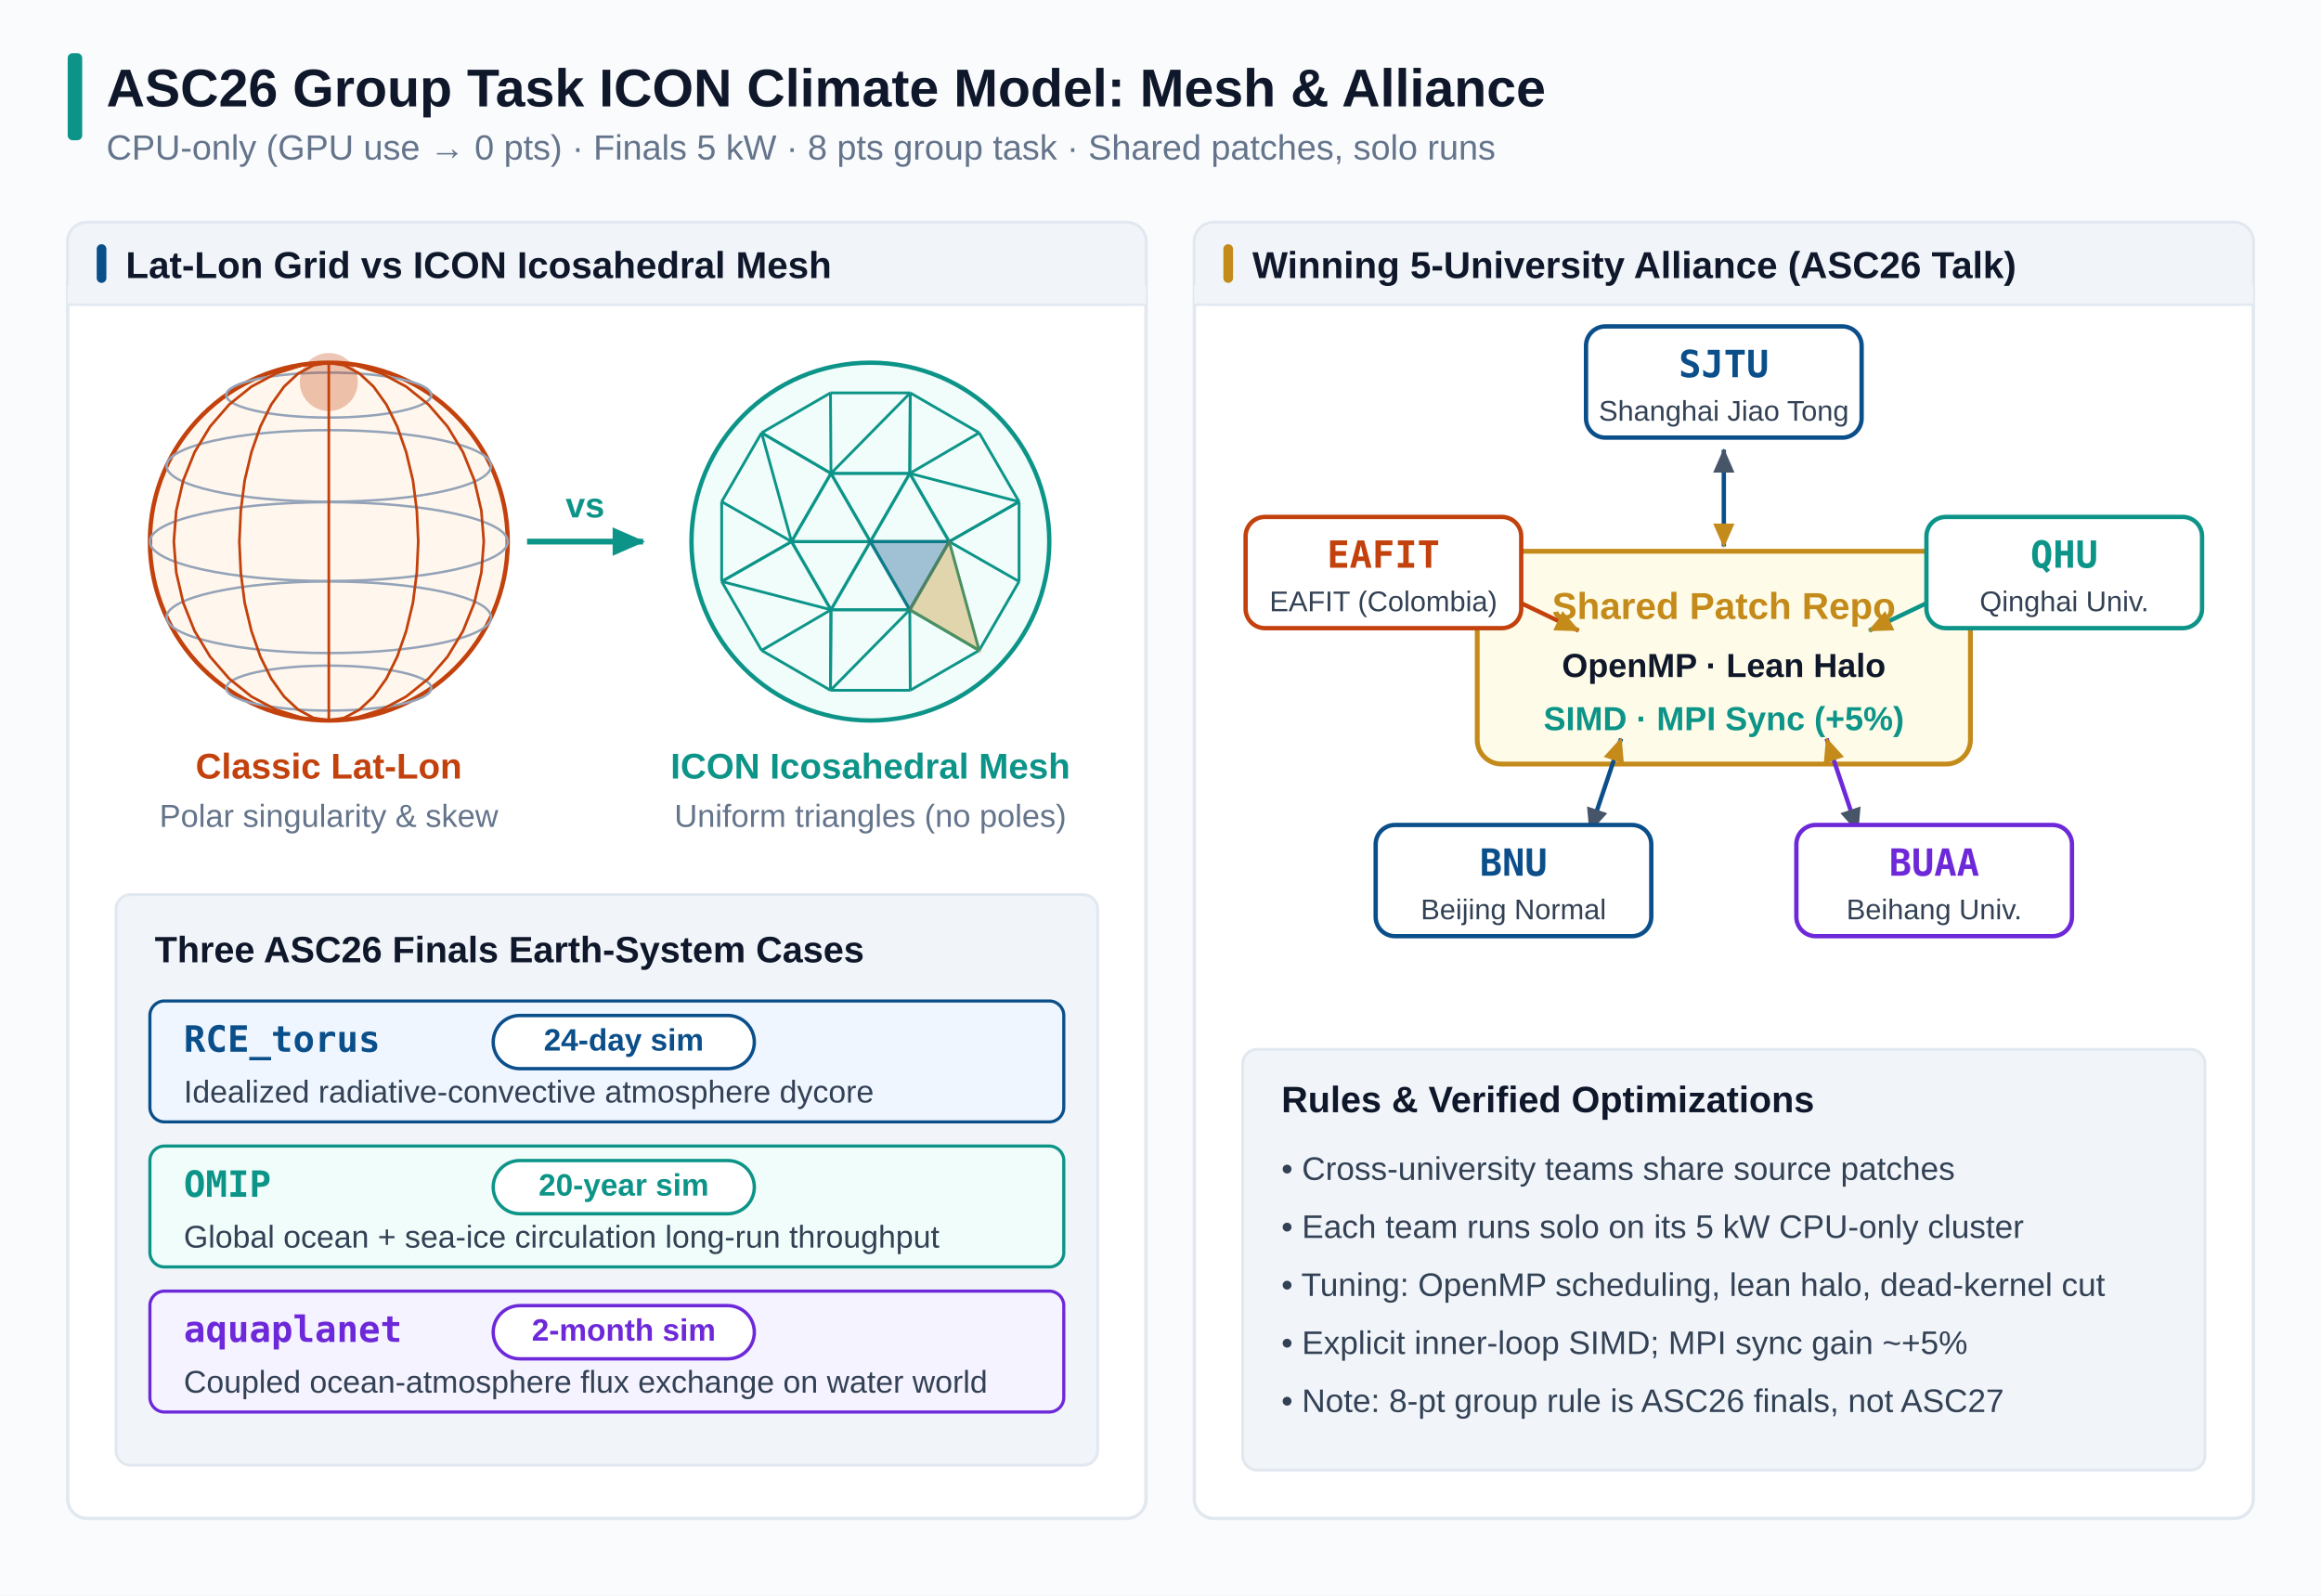
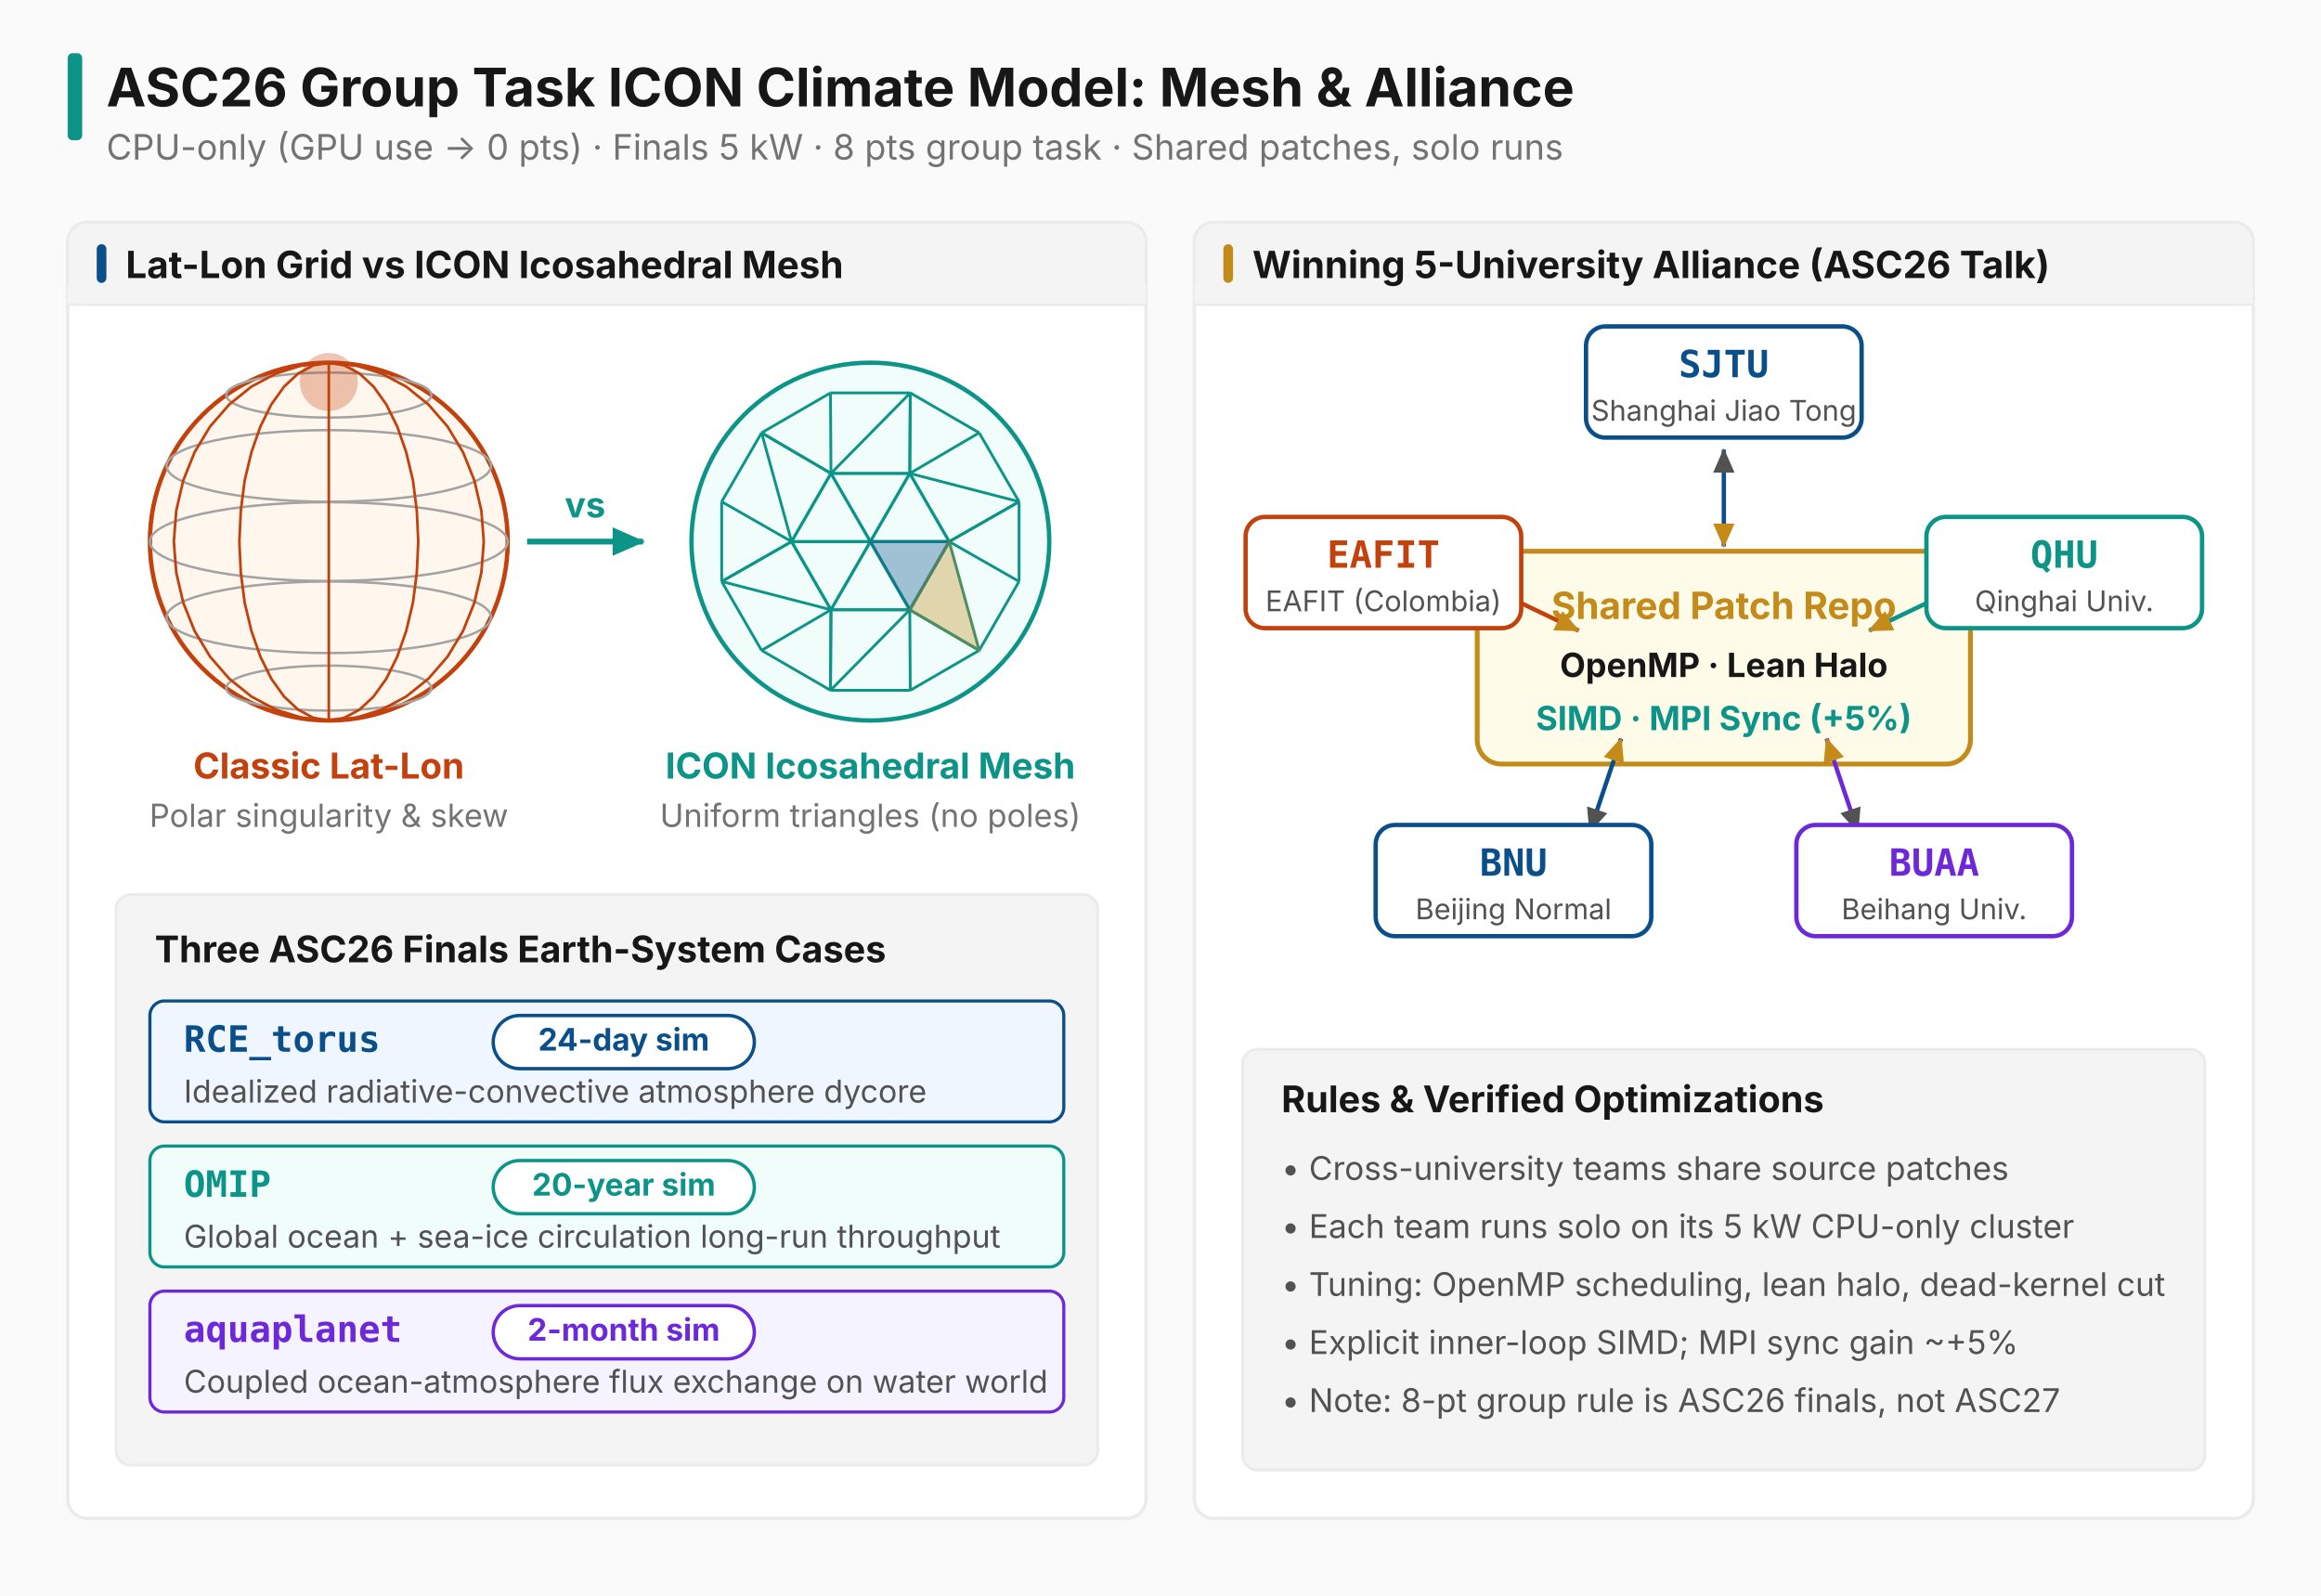
<svg xmlns="http://www.w3.org/2000/svg" width="960" height="660" viewBox="0 0 960 660">
  <defs>
    <marker id="arr" viewBox="0 0 10 10" refX="8.5" refY="5" markerWidth="7" markerHeight="7" orient="auto-start-reverse">
-       <path d="M 1 1.5 L 9 5 L 1 8.5 z" fill="#475569" />
+       <path d="M 1 1.5 L 9 5 L 1 8.5 z" fill="#525252" />
    </marker>
    <marker id="arr_blue" viewBox="0 0 10 10" refX="8.5" refY="5" markerWidth="7" markerHeight="7" orient="auto-start-reverse">
      <path d="M 1 1.5 L 9 5 L 1 8.5 z" fill="#0B4F8A" />
    </marker>
    <marker id="arr_teal" viewBox="0 0 10 10" refX="8.5" refY="5" markerWidth="7" markerHeight="7" orient="auto-start-reverse">
      <path d="M 1 1.5 L 9 5 L 1 8.5 z" fill="#0D9488" />
    </marker>
    <marker id="arr_coral" viewBox="0 0 10 10" refX="8.5" refY="5" markerWidth="7" markerHeight="7" orient="auto-start-reverse">
      <path d="M 1 1.5 L 9 5 L 1 8.5 z" fill="#C2410C" />
    </marker>
    <marker id="arr_gold" viewBox="0 0 10 10" refX="8.5" refY="5" markerWidth="7" markerHeight="7" orient="auto-start-reverse">
      <path d="M 1 1.5 L 9 5 L 1 8.5 z" fill="#C48A1A" />
    </marker>
    <marker id="arr_violet" viewBox="0 0 10 10" refX="8.5" refY="5" markerWidth="7" markerHeight="7" orient="auto-start-reverse">
      <path d="M 1 1.5 L 9 5 L 1 8.5 z" fill="#6D28D9" />
    </marker>
    <marker id="arr_muted" viewBox="0 0 10 10" refX="8.5" refY="5" markerWidth="7" markerHeight="7" orient="auto-start-reverse">
-       <path d="M 1 1.5 L 9 5 L 1 8.5 z" fill="#64748B" />
+       <path d="M 1 1.5 L 9 5 L 1 8.5 z" fill="#737373" />
    </marker>
  </defs>
-   <rect width="960" height="660" fill="#FAFBFD" />
+   <rect width="960" height="660" fill="#FAFAFA" />
  <rect x="28.0" y="22.0" width="6.0" height="36.0" rx="2.0" fill="#0D9488" stroke="none" stroke-width="1.5" />
-   <text x="44.0" y="44.0" font-family="Helvetica Neue, Arial, sans-serif" font-size="22" font-weight="bold" fill="#0F172A" text-anchor="start">ASC26 Group Task ICON Climate Model: Mesh &amp; Alliance</text>
-   <text x="44.0" y="66.0" font-family="Helvetica Neue, Arial, sans-serif" font-size="14.5" font-weight="normal" fill="#64748B" text-anchor="start">CPU-only (GPU use → 0 pts) · Finals 5 kW · 8 pts group task · Shared patches, solo runs</text>
-   <rect x="28.0" y="92.0" width="446.0" height="536.0" rx="8.0" fill="#FFFFFF" stroke="#E2E8F0" stroke-width="1.4" />
-   <rect x="28.0" y="92.0" width="446.0" height="34.0" rx="8.0" fill="#F1F5F9" stroke="#E2E8F0" stroke-width="1.0" />
-   <rect x="28.0" y="118.0" width="446.0" height="8.0" rx="0.0" fill="#F1F5F9" stroke="none" stroke-width="1.5" />
-   <line x1="28.0" y1="126.0" x2="474.0" y2="126.0" stroke="#E2E8F0" stroke-width="1.0" />
+   <text x="44.0" y="44.0" font-family="Inter, Helvetica Neue, Arial, sans-serif" font-size="22" font-weight="bold" fill="#171717" text-anchor="start">ASC26 Group Task ICON Climate Model: Mesh &amp; Alliance</text>
+   <text x="44.0" y="66.0" font-family="Inter, Helvetica Neue, Arial, sans-serif" font-size="14.5" font-weight="normal" fill="#737373" text-anchor="start">CPU-only (GPU use → 0 pts) · Finals 5 kW · 8 pts group task · Shared patches, solo runs</text>
+   <rect x="28.0" y="92.0" width="446.0" height="536.0" rx="8.0" fill="#FFFFFF" stroke="#EBEBEB" stroke-width="1.4" />
+   <rect x="28.0" y="92.0" width="446.0" height="34.0" rx="8.0" fill="#F4F4F5" stroke="#EBEBEB" stroke-width="1.0" />
+   <rect x="28.0" y="118.0" width="446.0" height="8.0" rx="0.0" fill="#F4F4F5" stroke="none" stroke-width="1.5" />
+   <line x1="28.0" y1="126.0" x2="474.0" y2="126.0" stroke="#EBEBEB" stroke-width="1.0" />
  <rect x="40.0" y="101.0" width="4.0" height="16.0" rx="2.0" fill="#0B4F8A" stroke="none" stroke-width="1.5" />
-   <text x="52.0" y="115.0" font-family="Helvetica Neue, Arial, sans-serif" font-size="15.5" font-weight="bold" fill="#0F172A" text-anchor="start">Lat-Lon Grid vs ICON Icosahedral Mesh</text>
+   <text x="52.0" y="115.0" font-family="Inter, Helvetica Neue, Arial, sans-serif" font-size="15.5" font-weight="bold" fill="#171717" text-anchor="start">Lat-Lon Grid vs ICON Icosahedral Mesh</text>
  <circle cx="136.0" cy="224.0" r="74.0" fill="#FFF7ED" stroke="#C2410C" stroke-width="1.8" />
-   <ellipse cx="136.0" cy="284.6" rx="42.4" ry="9.3" fill="none" stroke="#94A3B8" stroke-width="1.0" />
-   <ellipse cx="136.0" cy="255.3" rx="67.1" ry="14.8" fill="none" stroke="#94A3B8" stroke-width="1.0" />
-   <ellipse cx="136.0" cy="224.0" rx="74.0" ry="16.3" fill="none" stroke="#94A3B8" stroke-width="1.0" />
-   <ellipse cx="136.0" cy="192.7" rx="67.1" ry="14.8" fill="none" stroke="#94A3B8" stroke-width="1.0" />
-   <ellipse cx="136.0" cy="163.4" rx="42.4" ry="9.3" fill="none" stroke="#94A3B8" stroke-width="1.0" />
+   <ellipse cx="136.0" cy="284.6" rx="42.4" ry="9.3" fill="none" stroke="#A3A3A3" stroke-width="1.0" />
+   <ellipse cx="136.0" cy="255.3" rx="67.1" ry="14.8" fill="none" stroke="#A3A3A3" stroke-width="1.0" />
+   <ellipse cx="136.0" cy="224.0" rx="74.0" ry="16.3" fill="none" stroke="#A3A3A3" stroke-width="1.0" />
+   <ellipse cx="136.0" cy="192.7" rx="67.1" ry="14.8" fill="none" stroke="#A3A3A3" stroke-width="1.0" />
+   <ellipse cx="136.0" cy="163.4" rx="42.4" ry="9.3" fill="none" stroke="#A3A3A3" stroke-width="1.0" />
  <polyline points="136.0,298.0 124.9,296.9 114.1,293.5 104.0,288.1 94.8,280.7 86.9,271.6 80.5,261.0 75.8,249.3 72.9,236.8 71.9,224.0 72.9,211.2 75.8,198.7 80.5,187.0 86.9,176.4 94.8,167.3 104.0,159.9 114.1,154.5 124.9,151.1 136.0,150.0" fill="none" stroke="#C2410C" stroke-width="1.1" stroke-linejoin="round" stroke-linecap="round" />
  <polyline points="136.0,298.0 129.6,296.9 123.3,293.5 117.5,288.1 112.2,280.7 107.7,271.6 104.0,261.0 101.2,249.3 99.6,236.8 99.0,224.0 99.6,211.2 101.2,198.7 104.0,187.0 107.7,176.4 112.2,167.3 117.5,159.9 123.3,154.5 129.6,151.1 136.0,150.0" fill="none" stroke="#C2410C" stroke-width="1.1" stroke-linejoin="round" stroke-linecap="round" />
  <polyline points="136.0,298.0 136.0,296.9 136.0,293.5 136.0,288.1 136.0,280.7 136.0,271.6 136.0,261.0 136.0,249.3 136.0,236.8 136.0,224.0 136.0,211.2 136.0,198.7 136.0,187.0 136.0,176.4 136.0,167.3 136.0,159.9 136.0,154.5 136.0,151.1 136.0,150.0" fill="none" stroke="#C2410C" stroke-width="1.1" stroke-linejoin="round" stroke-linecap="round" />
  <polyline points="136.0,298.0 142.4,296.9 148.7,293.5 154.5,288.1 159.8,280.7 164.3,271.6 168.0,261.0 170.8,249.3 172.4,236.8 173.0,224.0 172.4,211.2 170.8,198.7 168.0,187.0 164.3,176.4 159.8,167.3 154.5,159.9 148.7,154.5 142.4,151.1 136.0,150.0" fill="none" stroke="#C2410C" stroke-width="1.1" stroke-linejoin="round" stroke-linecap="round" />
  <polyline points="136.0,298.0 147.1,296.9 157.9,293.5 168.0,288.1 177.2,280.7 185.1,271.6 191.5,261.0 196.2,249.3 199.1,236.8 200.1,224.0 199.1,211.2 196.2,198.7 191.5,187.0 185.1,176.4 177.2,167.3 168.0,159.9 157.9,154.5 147.1,151.1 136.0,150.0" fill="none" stroke="#C2410C" stroke-width="1.1" stroke-linejoin="round" stroke-linecap="round" />
  <circle cx="136.0" cy="158.0" r="12.0" fill="#C2410C" stroke="none" stroke-width="1.5" opacity="0.3" />
-   <text x="136.0" y="322.0" font-family="Helvetica Neue, Arial, sans-serif" font-size="14.8" font-weight="bold" fill="#C2410C" text-anchor="middle">Classic Lat-Lon</text>
-   <text x="136.0" y="342.0" font-family="Helvetica Neue, Arial, sans-serif" font-size="13.2" font-weight="normal" fill="#64748B" text-anchor="middle">Polar singularity &amp; skew</text>
+   <text x="136.0" y="322.0" font-family="Inter, Helvetica Neue, Arial, sans-serif" font-size="14.8" font-weight="bold" fill="#C2410C" text-anchor="middle">Classic Lat-Lon</text>
+   <text x="136.0" y="342.0" font-family="Inter, Helvetica Neue, Arial, sans-serif" font-size="13.2" font-weight="normal" fill="#737373" text-anchor="middle">Polar singularity &amp; skew</text>
  <line x1="218.0" y1="224.0" x2="266.0" y2="224.0" stroke="#0D9488" stroke-width="2.4" marker-end="url(#arr_teal)" />
-   <text x="242.0" y="214.0" font-family="Helvetica Neue, Arial, sans-serif" font-size="14.5" font-weight="bold" fill="#0D9488" text-anchor="middle">vs</text>
+   <text x="242.0" y="214.0" font-family="Inter, Helvetica Neue, Arial, sans-serif" font-size="14.5" font-weight="bold" fill="#0D9488" text-anchor="middle">vs</text>
  <circle cx="360.0" cy="224.0" r="74.0" fill="#F0FDFA" stroke="#0D9488" stroke-width="1.8" />
  <line x1="360.0" y1="224.0" x2="392.6" y2="224.0" stroke="#0D9488" stroke-width="1.3" />
  <line x1="392.6" y1="224.0" x2="376.3" y2="252.2" stroke="#0D9488" stroke-width="1.3" />
  <line x1="360.0" y1="224.0" x2="376.3" y2="252.2" stroke="#0D9488" stroke-width="1.3" />
  <line x1="376.3" y1="252.2" x2="343.7" y2="252.2" stroke="#0D9488" stroke-width="1.3" />
  <line x1="360.0" y1="224.0" x2="343.7" y2="252.2" stroke="#0D9488" stroke-width="1.3" />
  <line x1="343.7" y1="252.2" x2="327.4" y2="224.0" stroke="#0D9488" stroke-width="1.3" />
  <line x1="360.0" y1="224.0" x2="327.4" y2="224.0" stroke="#0D9488" stroke-width="1.3" />
  <line x1="327.4" y1="224.0" x2="343.7" y2="195.8" stroke="#0D9488" stroke-width="1.3" />
  <line x1="360.0" y1="224.0" x2="343.7" y2="195.8" stroke="#0D9488" stroke-width="1.3" />
  <line x1="343.7" y1="195.8" x2="376.3" y2="195.8" stroke="#0D9488" stroke-width="1.3" />
  <line x1="360.0" y1="224.0" x2="376.3" y2="195.8" stroke="#0D9488" stroke-width="1.3" />
  <line x1="376.3" y1="195.8" x2="392.6" y2="224.0" stroke="#0D9488" stroke-width="1.3" />
  <line x1="392.6" y1="224.0" x2="421.5" y2="207.5" stroke="#0D9488" stroke-width="1.15" />
  <line x1="392.6" y1="224.0" x2="421.5" y2="240.5" stroke="#0D9488" stroke-width="1.15" />
  <line x1="392.6" y1="224.0" x2="405.0" y2="269.0" stroke="#0D9488" stroke-width="1.15" />
  <line x1="376.3" y1="252.2" x2="405.0" y2="269.0" stroke="#0D9488" stroke-width="1.15" />
  <line x1="376.3" y1="252.2" x2="405.0" y2="269.0" stroke="#0D9488" stroke-width="1.15" />
  <line x1="376.3" y1="252.2" x2="376.5" y2="285.5" stroke="#0D9488" stroke-width="1.15" />
  <line x1="376.3" y1="252.2" x2="343.5" y2="285.5" stroke="#0D9488" stroke-width="1.15" />
  <line x1="343.7" y1="252.2" x2="343.5" y2="285.5" stroke="#0D9488" stroke-width="1.15" />
  <line x1="343.7" y1="252.2" x2="343.5" y2="285.5" stroke="#0D9488" stroke-width="1.15" />
  <line x1="343.7" y1="252.2" x2="315.0" y2="269.0" stroke="#0D9488" stroke-width="1.15" />
  <line x1="343.7" y1="252.2" x2="298.5" y2="240.5" stroke="#0D9488" stroke-width="1.15" />
  <line x1="327.4" y1="224.0" x2="298.5" y2="240.5" stroke="#0D9488" stroke-width="1.15" />
  <line x1="327.4" y1="224.0" x2="298.5" y2="240.5" stroke="#0D9488" stroke-width="1.15" />
  <line x1="327.4" y1="224.0" x2="298.5" y2="207.5" stroke="#0D9488" stroke-width="1.15" />
  <line x1="327.4" y1="224.0" x2="315.0" y2="179.0" stroke="#0D9488" stroke-width="1.15" />
  <line x1="343.7" y1="195.8" x2="315.0" y2="179.0" stroke="#0D9488" stroke-width="1.15" />
  <line x1="343.7" y1="195.8" x2="315.0" y2="179.0" stroke="#0D9488" stroke-width="1.15" />
  <line x1="343.7" y1="195.8" x2="343.5" y2="162.5" stroke="#0D9488" stroke-width="1.15" />
  <line x1="343.7" y1="195.8" x2="376.5" y2="162.5" stroke="#0D9488" stroke-width="1.15" />
  <line x1="376.3" y1="195.8" x2="376.5" y2="162.5" stroke="#0D9488" stroke-width="1.15" />
  <line x1="376.3" y1="195.8" x2="376.5" y2="162.5" stroke="#0D9488" stroke-width="1.15" />
  <line x1="376.3" y1="195.8" x2="405.0" y2="179.0" stroke="#0D9488" stroke-width="1.15" />
  <line x1="376.3" y1="195.8" x2="421.5" y2="207.5" stroke="#0D9488" stroke-width="1.15" />
  <line x1="392.6" y1="224.0" x2="421.5" y2="207.5" stroke="#0D9488" stroke-width="1.15" />
  <line x1="421.5" y1="240.5" x2="405.0" y2="269.0" stroke="#0D9488" stroke-width="1.15" />
  <line x1="405.0" y1="269.0" x2="376.5" y2="285.5" stroke="#0D9488" stroke-width="1.15" />
  <line x1="376.5" y1="285.5" x2="343.5" y2="285.5" stroke="#0D9488" stroke-width="1.15" />
  <line x1="343.5" y1="285.5" x2="315.0" y2="269.0" stroke="#0D9488" stroke-width="1.15" />
  <line x1="315.0" y1="269.0" x2="298.5" y2="240.5" stroke="#0D9488" stroke-width="1.15" />
  <line x1="298.5" y1="240.5" x2="298.5" y2="207.5" stroke="#0D9488" stroke-width="1.15" />
  <line x1="298.5" y1="207.5" x2="315.0" y2="179.0" stroke="#0D9488" stroke-width="1.15" />
  <line x1="315.0" y1="179.0" x2="343.5" y2="162.5" stroke="#0D9488" stroke-width="1.15" />
  <line x1="343.5" y1="162.5" x2="376.5" y2="162.5" stroke="#0D9488" stroke-width="1.15" />
  <line x1="376.5" y1="162.5" x2="405.0" y2="179.0" stroke="#0D9488" stroke-width="1.15" />
  <line x1="405.0" y1="179.0" x2="421.5" y2="207.5" stroke="#0D9488" stroke-width="1.15" />
  <line x1="421.5" y1="207.5" x2="421.5" y2="240.5" stroke="#0D9488" stroke-width="1.15" />
  <polygon points="360.0,224.0 392.6,224.0 376.3,252.2" fill="#0B4F8A" stroke="#0B4F8A" stroke-width="1.4" opacity="0.35" />
  <polygon points="392.6,224.0 376.3,252.2 405.0,269.0" fill="#C48A1A" stroke="#C48A1A" stroke-width="1.2" opacity="0.35" />
-   <text x="360.0" y="322.0" font-family="Helvetica Neue, Arial, sans-serif" font-size="14.8" font-weight="bold" fill="#0D9488" text-anchor="middle">ICON Icosahedral Mesh</text>
-   <text x="360.0" y="342.0" font-family="Helvetica Neue, Arial, sans-serif" font-size="13.2" font-weight="normal" fill="#64748B" text-anchor="middle">Uniform triangles (no poles)</text>
-   <rect x="48.0" y="370.0" width="406.0" height="236.0" rx="6.0" fill="#F1F5F9" stroke="#E2E8F0" stroke-width="1.2" />
-   <text x="64.0" y="398.0" font-family="Helvetica Neue, Arial, sans-serif" font-size="15.2" font-weight="bold" fill="#0F172A" text-anchor="start">Three ASC26 Finals Earth-System Cases</text>
+   <text x="360.0" y="322.0" font-family="Inter, Helvetica Neue, Arial, sans-serif" font-size="14.8" font-weight="bold" fill="#0D9488" text-anchor="middle">ICON Icosahedral Mesh</text>
+   <text x="360.0" y="342.0" font-family="Inter, Helvetica Neue, Arial, sans-serif" font-size="13.2" font-weight="normal" fill="#737373" text-anchor="middle">Uniform triangles (no poles)</text>
+   <rect x="48.0" y="370.0" width="406.0" height="236.0" rx="6.0" fill="#F4F4F5" stroke="#EBEBEB" stroke-width="1.2" />
+   <text x="64.0" y="398.0" font-family="Inter, Helvetica Neue, Arial, sans-serif" font-size="15.2" font-weight="bold" fill="#171717" text-anchor="start">Three ASC26 Finals Earth-System Cases</text>
  <rect x="62.0" y="414.0" width="378.0" height="50.0" rx="6.0" fill="#EFF6FF" stroke="#0B4F8A" stroke-width="1.3" />
-   <text x="76.0" y="435.0" font-family="Menlo, DejaVu Sans Mono, monospace" font-size="15" font-weight="bold" fill="#0B4F8A" text-anchor="start">RCE_torus</text>
+   <text x="76.0" y="435.0" font-family="SF Mono, Menlo, DejaVu Sans Mono, monospace" font-size="15" font-weight="bold" fill="#0B4F8A" text-anchor="start">RCE_torus</text>
  <rect x="204.0" y="420.0" width="108.0" height="22.0" rx="11.0" fill="#FFFFFF" stroke="#0B4F8A" stroke-width="1.4" />
-   <text x="258.0" y="434.5" font-family="Helvetica Neue, Arial, sans-serif" font-size="12.8" font-weight="bold" fill="#0B4F8A" text-anchor="middle">24-day sim</text>
-   <text x="76.0" y="456.0" font-family="Helvetica Neue, Arial, sans-serif" font-size="13.0" font-weight="normal" fill="#334155" text-anchor="start">Idealized radiative-convective atmosphere dycore</text>
+   <text x="258.0" y="434.5" font-family="Inter, Helvetica Neue, Arial, sans-serif" font-size="12.8" font-weight="bold" fill="#0B4F8A" text-anchor="middle">24-day sim</text>
+   <text x="76.0" y="456.0" font-family="Inter, Helvetica Neue, Arial, sans-serif" font-size="13.0" font-weight="normal" fill="#525252" text-anchor="start">Idealized radiative-convective atmosphere dycore</text>
  <rect x="62.0" y="474.0" width="378.0" height="50.0" rx="6.0" fill="#F0FDFA" stroke="#0D9488" stroke-width="1.3" />
-   <text x="76.0" y="495.0" font-family="Menlo, DejaVu Sans Mono, monospace" font-size="15" font-weight="bold" fill="#0D9488" text-anchor="start">OMIP</text>
+   <text x="76.0" y="495.0" font-family="SF Mono, Menlo, DejaVu Sans Mono, monospace" font-size="15" font-weight="bold" fill="#0D9488" text-anchor="start">OMIP</text>
  <rect x="204.0" y="480.0" width="108.0" height="22.0" rx="11.0" fill="#FFFFFF" stroke="#0D9488" stroke-width="1.4" />
-   <text x="258.0" y="494.5" font-family="Helvetica Neue, Arial, sans-serif" font-size="12.8" font-weight="bold" fill="#0D9488" text-anchor="middle">20-year sim</text>
-   <text x="76.0" y="516.0" font-family="Helvetica Neue, Arial, sans-serif" font-size="13.0" font-weight="normal" fill="#334155" text-anchor="start">Global ocean + sea-ice circulation long-run throughput</text>
+   <text x="258.0" y="494.5" font-family="Inter, Helvetica Neue, Arial, sans-serif" font-size="12.8" font-weight="bold" fill="#0D9488" text-anchor="middle">20-year sim</text>
+   <text x="76.0" y="516.0" font-family="Inter, Helvetica Neue, Arial, sans-serif" font-size="13.0" font-weight="normal" fill="#525252" text-anchor="start">Global ocean + sea-ice circulation long-run throughput</text>
  <rect x="62.0" y="534.0" width="378.0" height="50.0" rx="6.0" fill="#F5F3FF" stroke="#6D28D9" stroke-width="1.3" />
-   <text x="76.0" y="555.0" font-family="Menlo, DejaVu Sans Mono, monospace" font-size="15" font-weight="bold" fill="#6D28D9" text-anchor="start">aquaplanet</text>
+   <text x="76.0" y="555.0" font-family="SF Mono, Menlo, DejaVu Sans Mono, monospace" font-size="15" font-weight="bold" fill="#6D28D9" text-anchor="start">aquaplanet</text>
  <rect x="204.0" y="540.0" width="108.0" height="22.0" rx="11.0" fill="#FFFFFF" stroke="#6D28D9" stroke-width="1.4" />
-   <text x="258.0" y="554.5" font-family="Helvetica Neue, Arial, sans-serif" font-size="12.8" font-weight="bold" fill="#6D28D9" text-anchor="middle">2-month sim</text>
-   <text x="76.0" y="576.0" font-family="Helvetica Neue, Arial, sans-serif" font-size="13.0" font-weight="normal" fill="#334155" text-anchor="start">Coupled ocean-atmosphere flux exchange on water world</text>
-   <rect x="494.0" y="92.0" width="438.0" height="536.0" rx="8.0" fill="#FFFFFF" stroke="#E2E8F0" stroke-width="1.4" />
-   <rect x="494.0" y="92.0" width="438.0" height="34.0" rx="8.0" fill="#F1F5F9" stroke="#E2E8F0" stroke-width="1.0" />
-   <rect x="494.0" y="118.0" width="438.0" height="8.0" rx="0.0" fill="#F1F5F9" stroke="none" stroke-width="1.5" />
-   <line x1="494.0" y1="126.0" x2="932.0" y2="126.0" stroke="#E2E8F0" stroke-width="1.0" />
+   <text x="258.0" y="554.5" font-family="Inter, Helvetica Neue, Arial, sans-serif" font-size="12.8" font-weight="bold" fill="#6D28D9" text-anchor="middle">2-month sim</text>
+   <text x="76.0" y="576.0" font-family="Inter, Helvetica Neue, Arial, sans-serif" font-size="13.0" font-weight="normal" fill="#525252" text-anchor="start">Coupled ocean-atmosphere flux exchange on water world</text>
+   <rect x="494.0" y="92.0" width="438.0" height="536.0" rx="8.0" fill="#FFFFFF" stroke="#EBEBEB" stroke-width="1.4" />
+   <rect x="494.0" y="92.0" width="438.0" height="34.0" rx="8.0" fill="#F4F4F5" stroke="#EBEBEB" stroke-width="1.0" />
+   <rect x="494.0" y="118.0" width="438.0" height="8.0" rx="0.0" fill="#F4F4F5" stroke="none" stroke-width="1.5" />
+   <line x1="494.0" y1="126.0" x2="932.0" y2="126.0" stroke="#EBEBEB" stroke-width="1.0" />
  <rect x="506.0" y="101.0" width="4.0" height="16.0" rx="2.0" fill="#C48A1A" stroke="none" stroke-width="1.5" />
-   <text x="518.0" y="115.0" font-family="Helvetica Neue, Arial, sans-serif" font-size="15.5" font-weight="bold" fill="#0F172A" text-anchor="start">Winning 5-University Alliance (ASC26 Talk)</text>
+   <text x="518.0" y="115.0" font-family="Inter, Helvetica Neue, Arial, sans-serif" font-size="15.5" font-weight="bold" fill="#171717" text-anchor="start">Winning 5-University Alliance (ASC26 Talk)</text>
  <rect x="611.0" y="228.0" width="204.0" height="88.0" rx="10.0" fill="#FEFCE8" stroke="#C48A1A" stroke-width="2.0" />
-   <text x="713.0" y="256.0" font-family="Helvetica Neue, Arial, sans-serif" font-size="15.5" font-weight="bold" fill="#C48A1A" text-anchor="middle">Shared Patch Repo</text>
-   <text x="713.0" y="280.0" font-family="Helvetica Neue, Arial, sans-serif" font-size="13.8" font-weight="bold" fill="#0F172A" text-anchor="middle">OpenMP · Lean Halo</text>
-   <text x="713.0" y="302.0" font-family="Helvetica Neue, Arial, sans-serif" font-size="13.8" font-weight="bold" fill="#0D9488" text-anchor="middle">SIMD · MPI Sync (+5%)</text>
+   <text x="713.0" y="256.0" font-family="Inter, Helvetica Neue, Arial, sans-serif" font-size="15.5" font-weight="bold" fill="#C48A1A" text-anchor="middle">Shared Patch Repo</text>
+   <text x="713.0" y="280.0" font-family="Inter, Helvetica Neue, Arial, sans-serif" font-size="13.8" font-weight="bold" fill="#171717" text-anchor="middle">OpenMP · Lean Halo</text>
+   <text x="713.0" y="302.0" font-family="Inter, Helvetica Neue, Arial, sans-serif" font-size="13.8" font-weight="bold" fill="#0D9488" text-anchor="middle">SIMD · MPI Sync (+5%)</text>
  <line x1="713.0" y1="226.0" x2="713.0" y2="186.0" stroke="#0B4F8A" stroke-width="1.8" marker-start="url(#arr_gold)" marker-end="url(#arr)" />
  <rect x="656.0" y="135.0" width="114.0" height="46.0" rx="8.0" fill="#FFFFFF" stroke="#0B4F8A" stroke-width="1.8" />
-   <text x="713.0" y="156.0" font-family="Menlo, DejaVu Sans Mono, monospace" font-size="15.5" font-weight="bold" fill="#0B4F8A" text-anchor="middle">SJTU</text>
-   <text x="713.0" y="174.0" font-family="Helvetica Neue, Arial, sans-serif" font-size="11.8" font-weight="normal" fill="#334155" text-anchor="middle">Shanghai Jiao Tong</text>
+   <text x="713.0" y="156.0" font-family="SF Mono, Menlo, DejaVu Sans Mono, monospace" font-size="15.5" font-weight="bold" fill="#0B4F8A" text-anchor="middle">SJTU</text>
+   <text x="713.0" y="174.0" font-family="Inter, Helvetica Neue, Arial, sans-serif" font-size="11.8" font-weight="normal" fill="#525252" text-anchor="middle">Shanghai Jiao Tong</text>
  <line x1="773.1" y1="260.8" x2="809.1" y2="243.6" stroke="#0D9488" stroke-width="1.8" marker-start="url(#arr_gold)" marker-end="url(#arr)" />
  <rect x="796.8" y="213.8" width="114.0" height="46.0" rx="8.0" fill="#FFFFFF" stroke="#0D9488" stroke-width="1.8" />
-   <text x="853.8" y="234.8" font-family="Menlo, DejaVu Sans Mono, monospace" font-size="15.5" font-weight="bold" fill="#0D9488" text-anchor="middle">QHU</text>
-   <text x="853.8" y="252.8" font-family="Helvetica Neue, Arial, sans-serif" font-size="11.8" font-weight="normal" fill="#334155" text-anchor="middle">Qinghai Univ.</text>
+   <text x="853.8" y="234.8" font-family="SF Mono, Menlo, DejaVu Sans Mono, monospace" font-size="15.5" font-weight="bold" fill="#0D9488" text-anchor="middle">QHU</text>
+   <text x="853.8" y="252.8" font-family="Inter, Helvetica Neue, Arial, sans-serif" font-size="11.8" font-weight="normal" fill="#525252" text-anchor="middle">Qinghai Univ.</text>
  <line x1="755.5" y1="305.5" x2="768.4" y2="343.9" stroke="#6D28D9" stroke-width="1.8" marker-start="url(#arr_gold)" marker-end="url(#arr)" />
  <rect x="743.0" y="341.2" width="114.0" height="46.0" rx="8.0" fill="#FFFFFF" stroke="#6D28D9" stroke-width="1.8" />
-   <text x="800.0" y="362.2" font-family="Menlo, DejaVu Sans Mono, monospace" font-size="15.5" font-weight="bold" fill="#6D28D9" text-anchor="middle">BUAA</text>
-   <text x="800.0" y="380.2" font-family="Helvetica Neue, Arial, sans-serif" font-size="11.8" font-weight="normal" fill="#334155" text-anchor="middle">Beihang Univ.</text>
+   <text x="800.0" y="362.2" font-family="SF Mono, Menlo, DejaVu Sans Mono, monospace" font-size="15.5" font-weight="bold" fill="#6D28D9" text-anchor="middle">BUAA</text>
+   <text x="800.0" y="380.2" font-family="Inter, Helvetica Neue, Arial, sans-serif" font-size="11.8" font-weight="normal" fill="#525252" text-anchor="middle">Beihang Univ.</text>
  <line x1="670.5" y1="305.5" x2="657.6" y2="343.9" stroke="#0B4F8A" stroke-width="1.8" marker-start="url(#arr_gold)" marker-end="url(#arr)" />
  <rect x="569.0" y="341.2" width="114.0" height="46.0" rx="8.0" fill="#FFFFFF" stroke="#0B4F8A" stroke-width="1.8" />
-   <text x="626.0" y="362.2" font-family="Menlo, DejaVu Sans Mono, monospace" font-size="15.5" font-weight="bold" fill="#0B4F8A" text-anchor="middle">BNU</text>
-   <text x="626.0" y="380.2" font-family="Helvetica Neue, Arial, sans-serif" font-size="11.8" font-weight="normal" fill="#334155" text-anchor="middle">Beijing Normal</text>
+   <text x="626.0" y="362.2" font-family="SF Mono, Menlo, DejaVu Sans Mono, monospace" font-size="15.5" font-weight="bold" fill="#0B4F8A" text-anchor="middle">BNU</text>
+   <text x="626.0" y="380.2" font-family="Inter, Helvetica Neue, Arial, sans-serif" font-size="11.8" font-weight="normal" fill="#525252" text-anchor="middle">Beijing Normal</text>
  <line x1="652.9" y1="260.8" x2="616.9" y2="243.6" stroke="#C2410C" stroke-width="1.8" marker-start="url(#arr_gold)" marker-end="url(#arr)" />
  <rect x="515.2" y="213.8" width="114.0" height="46.0" rx="8.0" fill="#FFFFFF" stroke="#C2410C" stroke-width="1.8" />
-   <text x="572.2" y="234.8" font-family="Menlo, DejaVu Sans Mono, monospace" font-size="15.5" font-weight="bold" fill="#C2410C" text-anchor="middle">EAFIT</text>
-   <text x="572.2" y="252.8" font-family="Helvetica Neue, Arial, sans-serif" font-size="11.8" font-weight="normal" fill="#334155" text-anchor="middle">EAFIT (Colombia)</text>
-   <rect x="514.0" y="434.0" width="398.0" height="174.0" rx="6.0" fill="#F1F5F9" stroke="#E2E8F0" stroke-width="1.2" />
-   <text x="530.0" y="460.0" font-family="Helvetica Neue, Arial, sans-serif" font-size="15.2" font-weight="bold" fill="#0F172A" text-anchor="start">Rules &amp; Verified Optimizations</text>
-   <text x="530.0" y="488.0" font-family="Helvetica Neue, Arial, sans-serif" font-size="13.5" font-weight="normal" fill="#334155" text-anchor="start">• Cross-university teams share source patches</text>
-   <text x="530.0" y="512.0" font-family="Helvetica Neue, Arial, sans-serif" font-size="13.5" font-weight="normal" fill="#334155" text-anchor="start">• Each team runs solo on its 5 kW CPU-only cluster</text>
-   <text x="530.0" y="536.0" font-family="Helvetica Neue, Arial, sans-serif" font-size="13.5" font-weight="normal" fill="#334155" text-anchor="start">• Tuning: OpenMP scheduling, lean halo, dead-kernel cut</text>
-   <text x="530.0" y="560.0" font-family="Helvetica Neue, Arial, sans-serif" font-size="13.5" font-weight="normal" fill="#334155" text-anchor="start">• Explicit inner-loop SIMD; MPI sync gain ~+5%</text>
-   <text x="530.0" y="584.0" font-family="Helvetica Neue, Arial, sans-serif" font-size="13.5" font-weight="normal" fill="#334155" text-anchor="start">• Note: 8-pt group rule is ASC26 finals, not ASC27</text>
+   <text x="572.2" y="234.8" font-family="SF Mono, Menlo, DejaVu Sans Mono, monospace" font-size="15.5" font-weight="bold" fill="#C2410C" text-anchor="middle">EAFIT</text>
+   <text x="572.2" y="252.8" font-family="Inter, Helvetica Neue, Arial, sans-serif" font-size="11.8" font-weight="normal" fill="#525252" text-anchor="middle">EAFIT (Colombia)</text>
+   <rect x="514.0" y="434.0" width="398.0" height="174.0" rx="6.0" fill="#F4F4F5" stroke="#EBEBEB" stroke-width="1.2" />
+   <text x="530.0" y="460.0" font-family="Inter, Helvetica Neue, Arial, sans-serif" font-size="15.2" font-weight="bold" fill="#171717" text-anchor="start">Rules &amp; Verified Optimizations</text>
+   <text x="530.0" y="488.0" font-family="Inter, Helvetica Neue, Arial, sans-serif" font-size="13.5" font-weight="normal" fill="#525252" text-anchor="start">• Cross-university teams share source patches</text>
+   <text x="530.0" y="512.0" font-family="Inter, Helvetica Neue, Arial, sans-serif" font-size="13.5" font-weight="normal" fill="#525252" text-anchor="start">• Each team runs solo on its 5 kW CPU-only cluster</text>
+   <text x="530.0" y="536.0" font-family="Inter, Helvetica Neue, Arial, sans-serif" font-size="13.5" font-weight="normal" fill="#525252" text-anchor="start">• Tuning: OpenMP scheduling, lean halo, dead-kernel cut</text>
+   <text x="530.0" y="560.0" font-family="Inter, Helvetica Neue, Arial, sans-serif" font-size="13.5" font-weight="normal" fill="#525252" text-anchor="start">• Explicit inner-loop SIMD; MPI sync gain ~+5%</text>
+   <text x="530.0" y="584.0" font-family="Inter, Helvetica Neue, Arial, sans-serif" font-size="13.5" font-weight="normal" fill="#525252" text-anchor="start">• Note: 8-pt group rule is ASC26 finals, not ASC27</text>
</svg>
